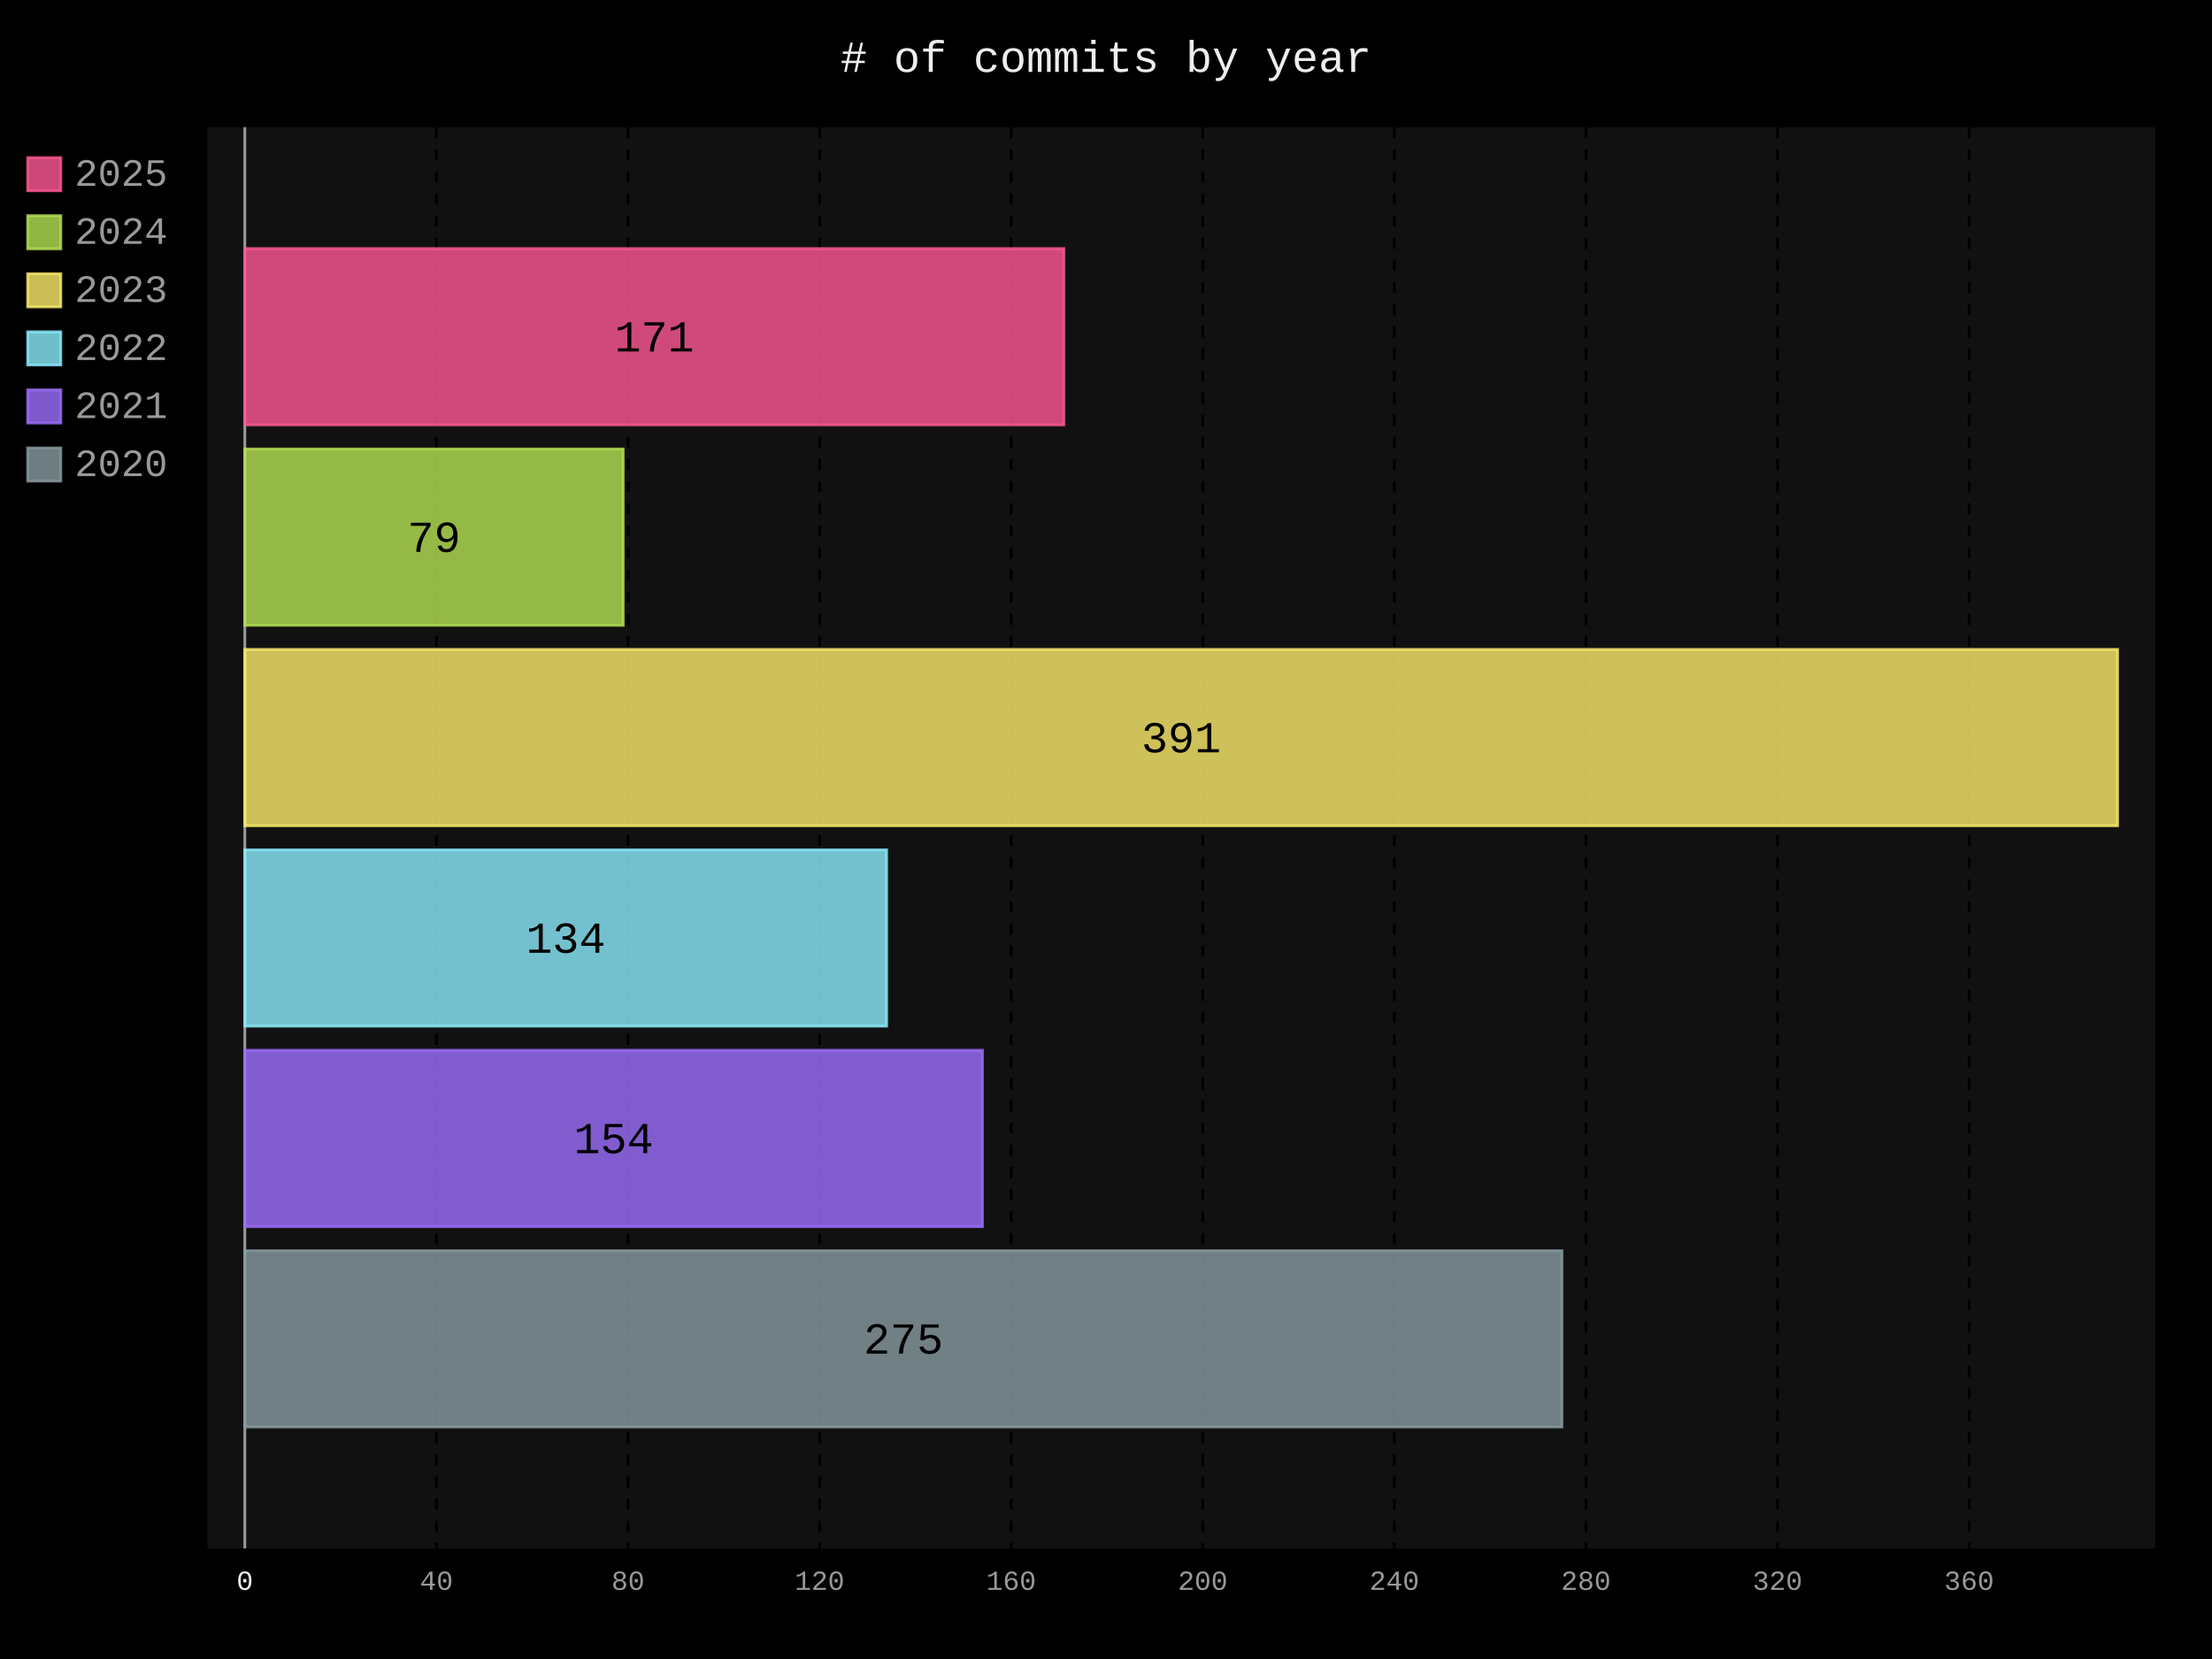
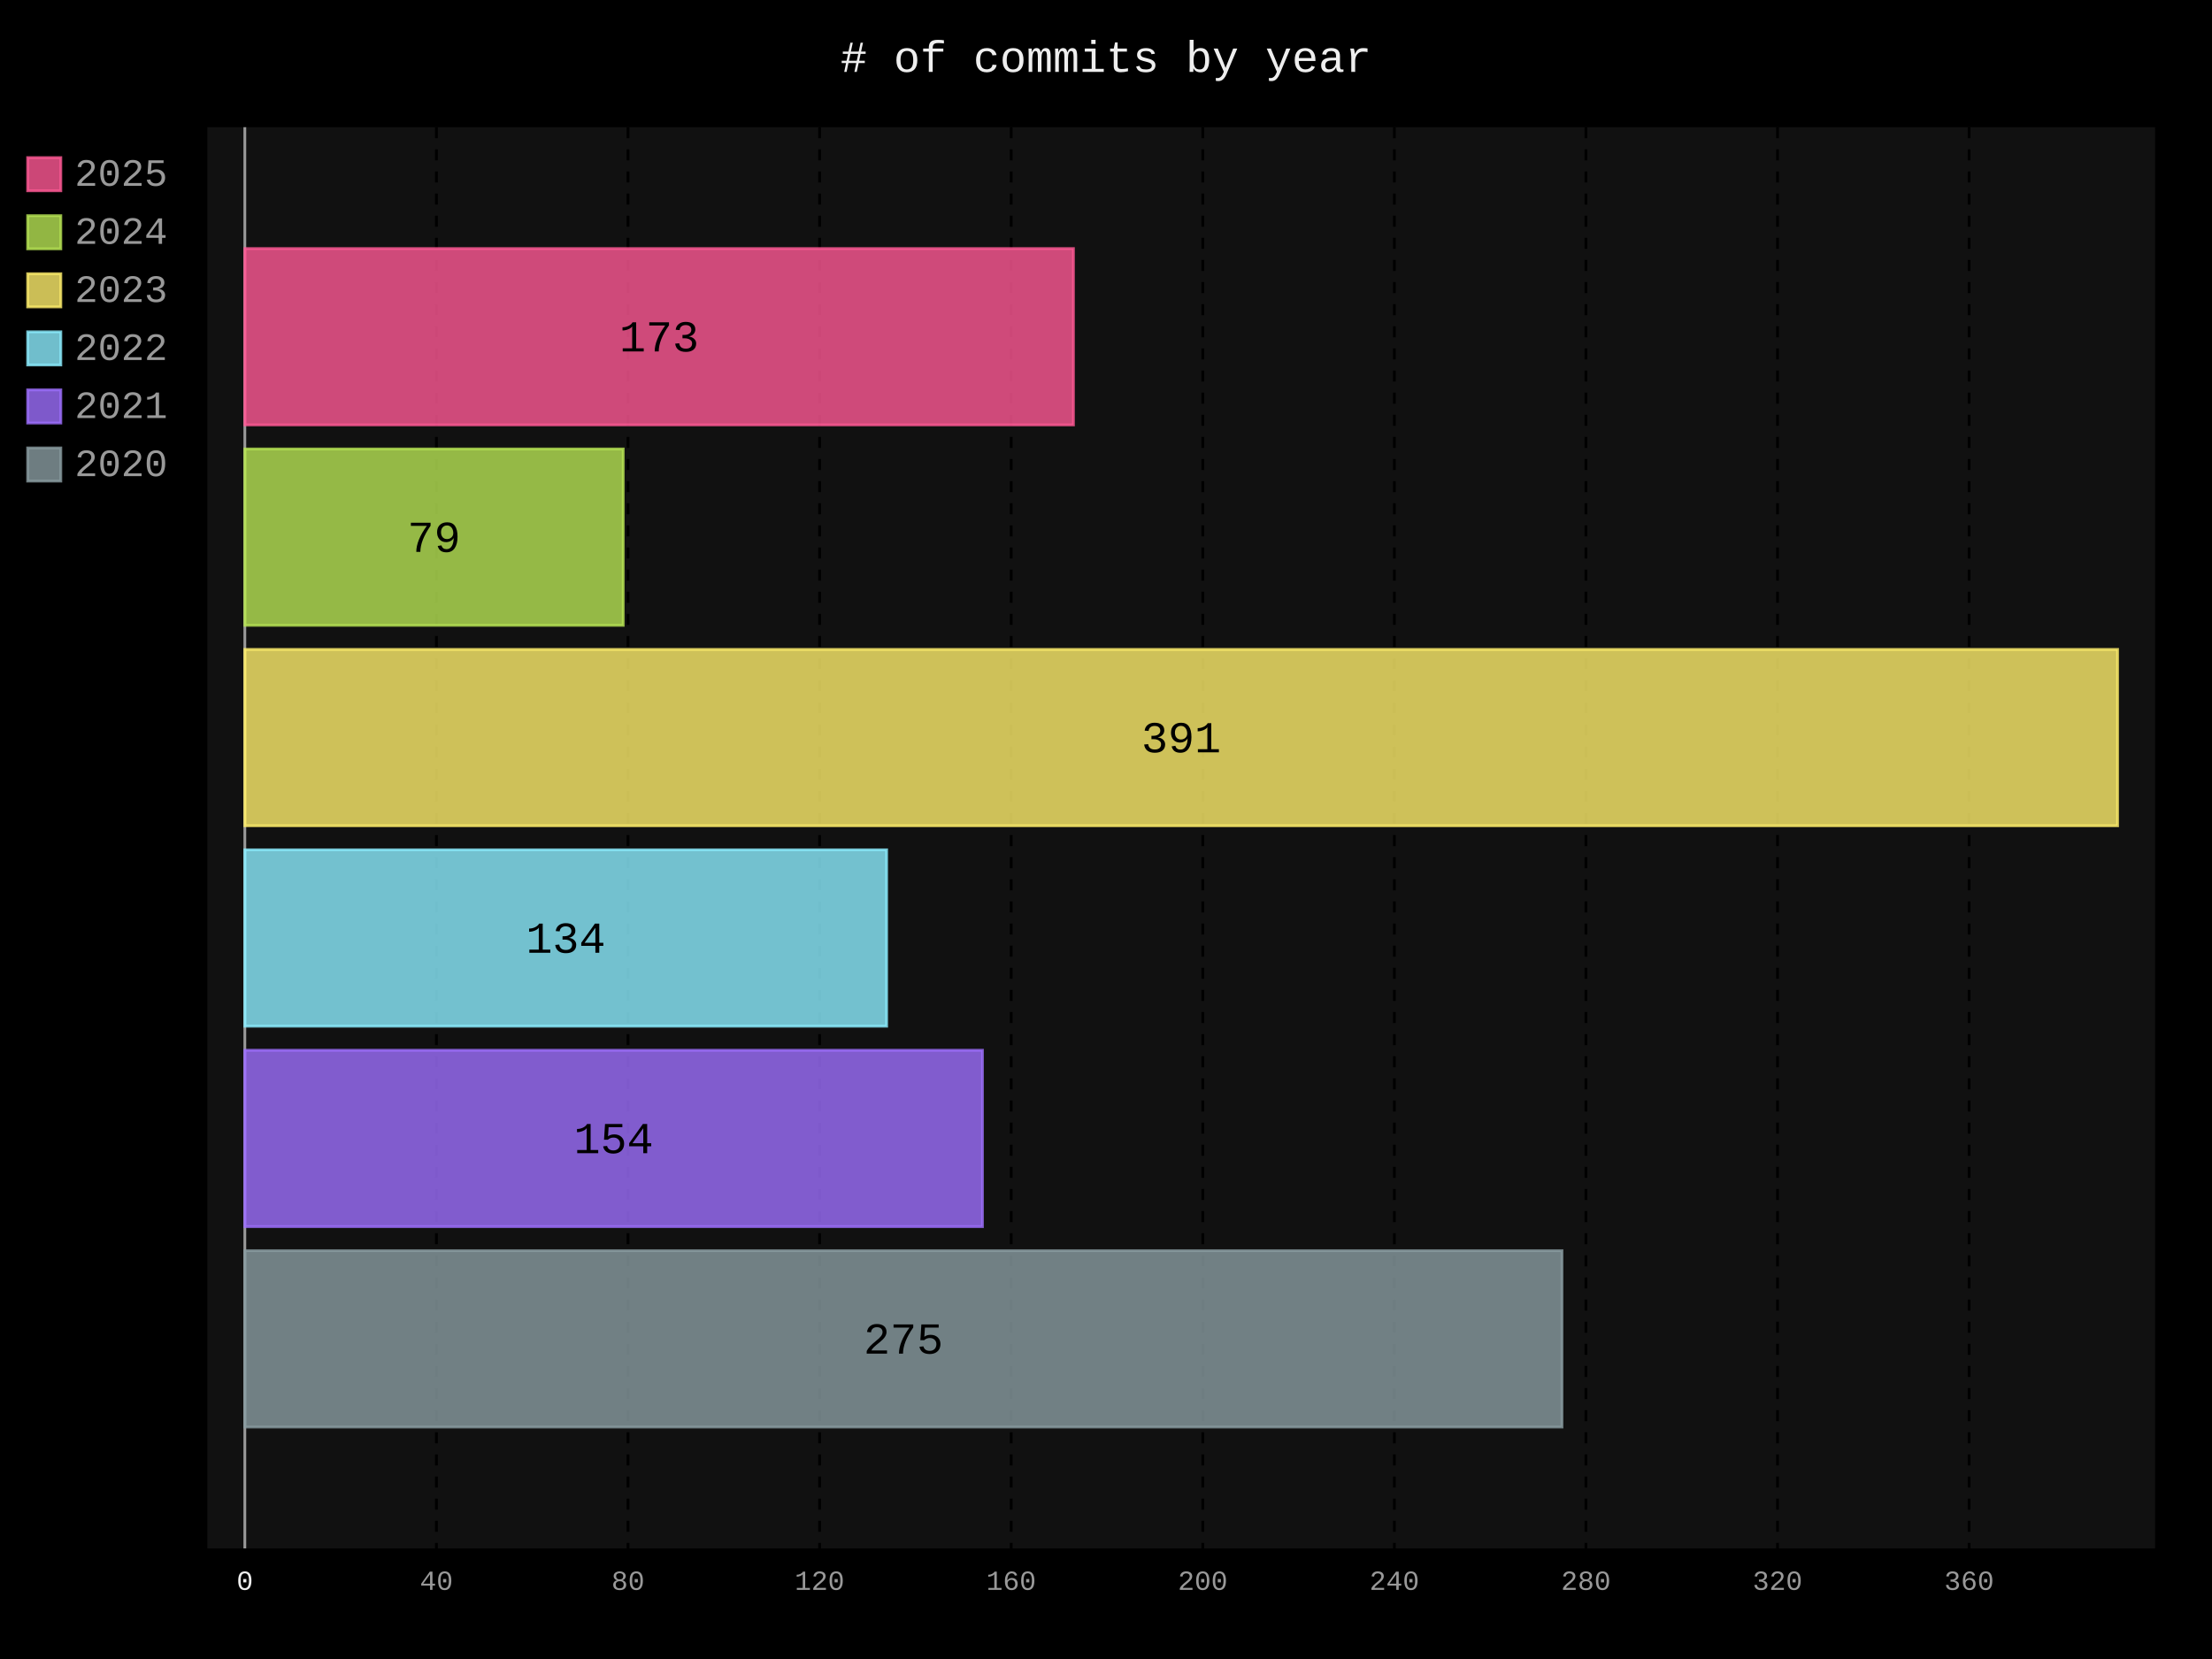
- <svg xmlns="http://www.w3.org/2000/svg" id="chart-2070c3b2-7b46-4531-bfed-f76c6accbffe" class="pygal-chart" viewBox="0 0 800 600">
+ <svg xmlns="http://www.w3.org/2000/svg" id="chart-3e0e9755-86fa-445b-8673-77f1da4039f7" class="pygal-chart" viewBox="0 0 800 600">
  <defs>
-     <style type="text/css">#chart-2070c3b2-7b46-4531-bfed-f76c6accbffe{-webkit-user-select:none;-webkit-font-smoothing:antialiased;font-family:Consolas,"Liberation Mono",Menlo,Courier,monospace}#chart-2070c3b2-7b46-4531-bfed-f76c6accbffe .title{font-family:Consolas,"Liberation Mono",Menlo,Courier,monospace;font-size:16px}#chart-2070c3b2-7b46-4531-bfed-f76c6accbffe .legends .legend text{font-family:Consolas,"Liberation Mono",Menlo,Courier,monospace;font-size:14px}#chart-2070c3b2-7b46-4531-bfed-f76c6accbffe .axis text{font-family:Consolas,"Liberation Mono",Menlo,Courier,monospace;font-size:10px}#chart-2070c3b2-7b46-4531-bfed-f76c6accbffe .axis text.major{font-family:Consolas,"Liberation Mono",Menlo,Courier,monospace;font-size:10px}#chart-2070c3b2-7b46-4531-bfed-f76c6accbffe .text-overlay text.value{font-family:Consolas,"Liberation Mono",Menlo,Courier,monospace;font-size:16px}#chart-2070c3b2-7b46-4531-bfed-f76c6accbffe .text-overlay text.label{font-family:Consolas,"Liberation Mono",Menlo,Courier,monospace;font-size:10px}#chart-2070c3b2-7b46-4531-bfed-f76c6accbffe .tooltip{font-family:Consolas,"Liberation Mono",Menlo,Courier,monospace;font-size:14px}#chart-2070c3b2-7b46-4531-bfed-f76c6accbffe text.no_data{font-family:Consolas,"Liberation Mono",Menlo,Courier,monospace;font-size:64px}
- #chart-2070c3b2-7b46-4531-bfed-f76c6accbffe{background-color:black}#chart-2070c3b2-7b46-4531-bfed-f76c6accbffe path,#chart-2070c3b2-7b46-4531-bfed-f76c6accbffe line,#chart-2070c3b2-7b46-4531-bfed-f76c6accbffe rect,#chart-2070c3b2-7b46-4531-bfed-f76c6accbffe circle{-webkit-transition:250ms;-moz-transition:250ms;transition:250ms}#chart-2070c3b2-7b46-4531-bfed-f76c6accbffe .graph &gt; .background{fill:black}#chart-2070c3b2-7b46-4531-bfed-f76c6accbffe .plot &gt; .background{fill:#111}#chart-2070c3b2-7b46-4531-bfed-f76c6accbffe .graph{fill:#999}#chart-2070c3b2-7b46-4531-bfed-f76c6accbffe text.no_data{fill:#eee}#chart-2070c3b2-7b46-4531-bfed-f76c6accbffe .title{fill:#eee}#chart-2070c3b2-7b46-4531-bfed-f76c6accbffe .legends .legend text{fill:#999}#chart-2070c3b2-7b46-4531-bfed-f76c6accbffe .legends .legend:hover text{fill:#eee}#chart-2070c3b2-7b46-4531-bfed-f76c6accbffe .axis .line{stroke:#eee}#chart-2070c3b2-7b46-4531-bfed-f76c6accbffe .axis .guide.line{stroke:#555}#chart-2070c3b2-7b46-4531-bfed-f76c6accbffe .axis .major.line{stroke:#999}#chart-2070c3b2-7b46-4531-bfed-f76c6accbffe .axis text.major{fill:#eee}#chart-2070c3b2-7b46-4531-bfed-f76c6accbffe .axis.y .guides:hover .guide.line,#chart-2070c3b2-7b46-4531-bfed-f76c6accbffe .line-graph .axis.x .guides:hover .guide.line,#chart-2070c3b2-7b46-4531-bfed-f76c6accbffe .stackedline-graph .axis.x .guides:hover .guide.line,#chart-2070c3b2-7b46-4531-bfed-f76c6accbffe .xy-graph .axis.x .guides:hover .guide.line{stroke:#eee}#chart-2070c3b2-7b46-4531-bfed-f76c6accbffe .axis .guides:hover text{fill:#eee}#chart-2070c3b2-7b46-4531-bfed-f76c6accbffe .reactive{fill-opacity:.8;stroke-opacity:.8;stroke-width:1}#chart-2070c3b2-7b46-4531-bfed-f76c6accbffe .ci{stroke:#999}#chart-2070c3b2-7b46-4531-bfed-f76c6accbffe .reactive.active,#chart-2070c3b2-7b46-4531-bfed-f76c6accbffe .active .reactive{fill-opacity:.4;stroke-opacity:.9;stroke-width:4}#chart-2070c3b2-7b46-4531-bfed-f76c6accbffe .ci .reactive.active{stroke-width:1.5}#chart-2070c3b2-7b46-4531-bfed-f76c6accbffe .series text{fill:#eee}#chart-2070c3b2-7b46-4531-bfed-f76c6accbffe .tooltip rect{fill:#111;stroke:#eee;-webkit-transition:opacity 250ms;-moz-transition:opacity 250ms;transition:opacity 250ms}#chart-2070c3b2-7b46-4531-bfed-f76c6accbffe .tooltip .label{fill:#999}#chart-2070c3b2-7b46-4531-bfed-f76c6accbffe .tooltip .label{fill:#999}#chart-2070c3b2-7b46-4531-bfed-f76c6accbffe .tooltip .legend{font-size:.8em;fill:#555}#chart-2070c3b2-7b46-4531-bfed-f76c6accbffe .tooltip .x_label{font-size:.6em;fill:#eee}#chart-2070c3b2-7b46-4531-bfed-f76c6accbffe .tooltip .xlink{font-size:.5em;text-decoration:underline}#chart-2070c3b2-7b46-4531-bfed-f76c6accbffe .tooltip .value{font-size:1.5em}#chart-2070c3b2-7b46-4531-bfed-f76c6accbffe .bound{font-size:.5em}#chart-2070c3b2-7b46-4531-bfed-f76c6accbffe .max-value{font-size:.75em;fill:#555}#chart-2070c3b2-7b46-4531-bfed-f76c6accbffe .map-element{fill:#111;stroke:#555 !important}#chart-2070c3b2-7b46-4531-bfed-f76c6accbffe .map-element .reactive{fill-opacity:inherit;stroke-opacity:inherit}#chart-2070c3b2-7b46-4531-bfed-f76c6accbffe .color-0,#chart-2070c3b2-7b46-4531-bfed-f76c6accbffe .color-0 a:visited{stroke:#ff5995;fill:#ff5995}#chart-2070c3b2-7b46-4531-bfed-f76c6accbffe .color-1,#chart-2070c3b2-7b46-4531-bfed-f76c6accbffe .color-1 a:visited{stroke:#b6e354;fill:#b6e354}#chart-2070c3b2-7b46-4531-bfed-f76c6accbffe .color-2,#chart-2070c3b2-7b46-4531-bfed-f76c6accbffe .color-2 a:visited{stroke:#feed6c;fill:#feed6c}#chart-2070c3b2-7b46-4531-bfed-f76c6accbffe .color-3,#chart-2070c3b2-7b46-4531-bfed-f76c6accbffe .color-3 a:visited{stroke:#8cedff;fill:#8cedff}#chart-2070c3b2-7b46-4531-bfed-f76c6accbffe .color-4,#chart-2070c3b2-7b46-4531-bfed-f76c6accbffe .color-4 a:visited{stroke:#9e6ffe;fill:#9e6ffe}#chart-2070c3b2-7b46-4531-bfed-f76c6accbffe .color-5,#chart-2070c3b2-7b46-4531-bfed-f76c6accbffe .color-5 a:visited{stroke:#899ca1;fill:#899ca1}#chart-2070c3b2-7b46-4531-bfed-f76c6accbffe .text-overlay .color-0 text{fill:black}#chart-2070c3b2-7b46-4531-bfed-f76c6accbffe .text-overlay .color-1 text{fill:black}#chart-2070c3b2-7b46-4531-bfed-f76c6accbffe .text-overlay .color-2 text{fill:black}#chart-2070c3b2-7b46-4531-bfed-f76c6accbffe .text-overlay .color-3 text{fill:black}#chart-2070c3b2-7b46-4531-bfed-f76c6accbffe .text-overlay .color-4 text{fill:black}#chart-2070c3b2-7b46-4531-bfed-f76c6accbffe .text-overlay .color-5 text{fill:black}
- #chart-2070c3b2-7b46-4531-bfed-f76c6accbffe text.no_data{text-anchor:middle}#chart-2070c3b2-7b46-4531-bfed-f76c6accbffe .guide.line{fill:none}#chart-2070c3b2-7b46-4531-bfed-f76c6accbffe .centered{text-anchor:middle}#chart-2070c3b2-7b46-4531-bfed-f76c6accbffe .title{text-anchor:middle}#chart-2070c3b2-7b46-4531-bfed-f76c6accbffe .legends .legend text{fill-opacity:1}#chart-2070c3b2-7b46-4531-bfed-f76c6accbffe .axis.x text{text-anchor:middle}#chart-2070c3b2-7b46-4531-bfed-f76c6accbffe .axis.x:not(.web) text[transform]{text-anchor:start}#chart-2070c3b2-7b46-4531-bfed-f76c6accbffe .axis.x:not(.web) text[transform].backwards{text-anchor:end}#chart-2070c3b2-7b46-4531-bfed-f76c6accbffe .axis.y text{text-anchor:end}#chart-2070c3b2-7b46-4531-bfed-f76c6accbffe .axis.y text[transform].backwards{text-anchor:start}#chart-2070c3b2-7b46-4531-bfed-f76c6accbffe .axis.y2 text{text-anchor:start}#chart-2070c3b2-7b46-4531-bfed-f76c6accbffe .axis.y2 text[transform].backwards{text-anchor:end}#chart-2070c3b2-7b46-4531-bfed-f76c6accbffe .axis .guide.line{stroke-dasharray:4,4;stroke:black}#chart-2070c3b2-7b46-4531-bfed-f76c6accbffe .axis .major.guide.line{stroke-dasharray:6,6;stroke:black}#chart-2070c3b2-7b46-4531-bfed-f76c6accbffe .horizontal .axis.y .guide.line,#chart-2070c3b2-7b46-4531-bfed-f76c6accbffe .horizontal .axis.y2 .guide.line,#chart-2070c3b2-7b46-4531-bfed-f76c6accbffe .vertical .axis.x .guide.line{opacity:0}#chart-2070c3b2-7b46-4531-bfed-f76c6accbffe .horizontal .axis.always_show .guide.line,#chart-2070c3b2-7b46-4531-bfed-f76c6accbffe .vertical .axis.always_show .guide.line{opacity:1 !important}#chart-2070c3b2-7b46-4531-bfed-f76c6accbffe .axis.y .guides:hover .guide.line,#chart-2070c3b2-7b46-4531-bfed-f76c6accbffe .axis.y2 .guides:hover .guide.line,#chart-2070c3b2-7b46-4531-bfed-f76c6accbffe .axis.x .guides:hover .guide.line{opacity:1}#chart-2070c3b2-7b46-4531-bfed-f76c6accbffe .axis .guides:hover text{opacity:1}#chart-2070c3b2-7b46-4531-bfed-f76c6accbffe .nofill{fill:none}#chart-2070c3b2-7b46-4531-bfed-f76c6accbffe .subtle-fill{fill-opacity:.2}#chart-2070c3b2-7b46-4531-bfed-f76c6accbffe .dot{stroke-width:1px;fill-opacity:1;stroke-opacity:1}#chart-2070c3b2-7b46-4531-bfed-f76c6accbffe .dot.active{stroke-width:5px}#chart-2070c3b2-7b46-4531-bfed-f76c6accbffe .dot.negative{fill:transparent}#chart-2070c3b2-7b46-4531-bfed-f76c6accbffe text,#chart-2070c3b2-7b46-4531-bfed-f76c6accbffe tspan{stroke:none !important}#chart-2070c3b2-7b46-4531-bfed-f76c6accbffe .series text.active{opacity:1}#chart-2070c3b2-7b46-4531-bfed-f76c6accbffe .tooltip rect{fill-opacity:.95;stroke-width:.5}#chart-2070c3b2-7b46-4531-bfed-f76c6accbffe .tooltip text{fill-opacity:1}#chart-2070c3b2-7b46-4531-bfed-f76c6accbffe .showable{visibility:hidden}#chart-2070c3b2-7b46-4531-bfed-f76c6accbffe .showable.shown{visibility:visible}#chart-2070c3b2-7b46-4531-bfed-f76c6accbffe .gauge-background{fill:rgba(229,229,229,1);stroke:none}#chart-2070c3b2-7b46-4531-bfed-f76c6accbffe .bg-lines{stroke:black;stroke-width:2px}</style>
+     <style type="text/css">#chart-3e0e9755-86fa-445b-8673-77f1da4039f7{-webkit-user-select:none;-webkit-font-smoothing:antialiased;font-family:Consolas,"Liberation Mono",Menlo,Courier,monospace}#chart-3e0e9755-86fa-445b-8673-77f1da4039f7 .title{font-family:Consolas,"Liberation Mono",Menlo,Courier,monospace;font-size:16px}#chart-3e0e9755-86fa-445b-8673-77f1da4039f7 .legends .legend text{font-family:Consolas,"Liberation Mono",Menlo,Courier,monospace;font-size:14px}#chart-3e0e9755-86fa-445b-8673-77f1da4039f7 .axis text{font-family:Consolas,"Liberation Mono",Menlo,Courier,monospace;font-size:10px}#chart-3e0e9755-86fa-445b-8673-77f1da4039f7 .axis text.major{font-family:Consolas,"Liberation Mono",Menlo,Courier,monospace;font-size:10px}#chart-3e0e9755-86fa-445b-8673-77f1da4039f7 .text-overlay text.value{font-family:Consolas,"Liberation Mono",Menlo,Courier,monospace;font-size:16px}#chart-3e0e9755-86fa-445b-8673-77f1da4039f7 .text-overlay text.label{font-family:Consolas,"Liberation Mono",Menlo,Courier,monospace;font-size:10px}#chart-3e0e9755-86fa-445b-8673-77f1da4039f7 .tooltip{font-family:Consolas,"Liberation Mono",Menlo,Courier,monospace;font-size:14px}#chart-3e0e9755-86fa-445b-8673-77f1da4039f7 text.no_data{font-family:Consolas,"Liberation Mono",Menlo,Courier,monospace;font-size:64px}
+ #chart-3e0e9755-86fa-445b-8673-77f1da4039f7{background-color:black}#chart-3e0e9755-86fa-445b-8673-77f1da4039f7 path,#chart-3e0e9755-86fa-445b-8673-77f1da4039f7 line,#chart-3e0e9755-86fa-445b-8673-77f1da4039f7 rect,#chart-3e0e9755-86fa-445b-8673-77f1da4039f7 circle{-webkit-transition:250ms;-moz-transition:250ms;transition:250ms}#chart-3e0e9755-86fa-445b-8673-77f1da4039f7 .graph &gt; .background{fill:black}#chart-3e0e9755-86fa-445b-8673-77f1da4039f7 .plot &gt; .background{fill:#111}#chart-3e0e9755-86fa-445b-8673-77f1da4039f7 .graph{fill:#999}#chart-3e0e9755-86fa-445b-8673-77f1da4039f7 text.no_data{fill:#eee}#chart-3e0e9755-86fa-445b-8673-77f1da4039f7 .title{fill:#eee}#chart-3e0e9755-86fa-445b-8673-77f1da4039f7 .legends .legend text{fill:#999}#chart-3e0e9755-86fa-445b-8673-77f1da4039f7 .legends .legend:hover text{fill:#eee}#chart-3e0e9755-86fa-445b-8673-77f1da4039f7 .axis .line{stroke:#eee}#chart-3e0e9755-86fa-445b-8673-77f1da4039f7 .axis .guide.line{stroke:#555}#chart-3e0e9755-86fa-445b-8673-77f1da4039f7 .axis .major.line{stroke:#999}#chart-3e0e9755-86fa-445b-8673-77f1da4039f7 .axis text.major{fill:#eee}#chart-3e0e9755-86fa-445b-8673-77f1da4039f7 .axis.y .guides:hover .guide.line,#chart-3e0e9755-86fa-445b-8673-77f1da4039f7 .line-graph .axis.x .guides:hover .guide.line,#chart-3e0e9755-86fa-445b-8673-77f1da4039f7 .stackedline-graph .axis.x .guides:hover .guide.line,#chart-3e0e9755-86fa-445b-8673-77f1da4039f7 .xy-graph .axis.x .guides:hover .guide.line{stroke:#eee}#chart-3e0e9755-86fa-445b-8673-77f1da4039f7 .axis .guides:hover text{fill:#eee}#chart-3e0e9755-86fa-445b-8673-77f1da4039f7 .reactive{fill-opacity:.8;stroke-opacity:.8;stroke-width:1}#chart-3e0e9755-86fa-445b-8673-77f1da4039f7 .ci{stroke:#999}#chart-3e0e9755-86fa-445b-8673-77f1da4039f7 .reactive.active,#chart-3e0e9755-86fa-445b-8673-77f1da4039f7 .active .reactive{fill-opacity:.4;stroke-opacity:.9;stroke-width:4}#chart-3e0e9755-86fa-445b-8673-77f1da4039f7 .ci .reactive.active{stroke-width:1.5}#chart-3e0e9755-86fa-445b-8673-77f1da4039f7 .series text{fill:#eee}#chart-3e0e9755-86fa-445b-8673-77f1da4039f7 .tooltip rect{fill:#111;stroke:#eee;-webkit-transition:opacity 250ms;-moz-transition:opacity 250ms;transition:opacity 250ms}#chart-3e0e9755-86fa-445b-8673-77f1da4039f7 .tooltip .label{fill:#999}#chart-3e0e9755-86fa-445b-8673-77f1da4039f7 .tooltip .label{fill:#999}#chart-3e0e9755-86fa-445b-8673-77f1da4039f7 .tooltip .legend{font-size:.8em;fill:#555}#chart-3e0e9755-86fa-445b-8673-77f1da4039f7 .tooltip .x_label{font-size:.6em;fill:#eee}#chart-3e0e9755-86fa-445b-8673-77f1da4039f7 .tooltip .xlink{font-size:.5em;text-decoration:underline}#chart-3e0e9755-86fa-445b-8673-77f1da4039f7 .tooltip .value{font-size:1.5em}#chart-3e0e9755-86fa-445b-8673-77f1da4039f7 .bound{font-size:.5em}#chart-3e0e9755-86fa-445b-8673-77f1da4039f7 .max-value{font-size:.75em;fill:#555}#chart-3e0e9755-86fa-445b-8673-77f1da4039f7 .map-element{fill:#111;stroke:#555 !important}#chart-3e0e9755-86fa-445b-8673-77f1da4039f7 .map-element .reactive{fill-opacity:inherit;stroke-opacity:inherit}#chart-3e0e9755-86fa-445b-8673-77f1da4039f7 .color-0,#chart-3e0e9755-86fa-445b-8673-77f1da4039f7 .color-0 a:visited{stroke:#ff5995;fill:#ff5995}#chart-3e0e9755-86fa-445b-8673-77f1da4039f7 .color-1,#chart-3e0e9755-86fa-445b-8673-77f1da4039f7 .color-1 a:visited{stroke:#b6e354;fill:#b6e354}#chart-3e0e9755-86fa-445b-8673-77f1da4039f7 .color-2,#chart-3e0e9755-86fa-445b-8673-77f1da4039f7 .color-2 a:visited{stroke:#feed6c;fill:#feed6c}#chart-3e0e9755-86fa-445b-8673-77f1da4039f7 .color-3,#chart-3e0e9755-86fa-445b-8673-77f1da4039f7 .color-3 a:visited{stroke:#8cedff;fill:#8cedff}#chart-3e0e9755-86fa-445b-8673-77f1da4039f7 .color-4,#chart-3e0e9755-86fa-445b-8673-77f1da4039f7 .color-4 a:visited{stroke:#9e6ffe;fill:#9e6ffe}#chart-3e0e9755-86fa-445b-8673-77f1da4039f7 .color-5,#chart-3e0e9755-86fa-445b-8673-77f1da4039f7 .color-5 a:visited{stroke:#899ca1;fill:#899ca1}#chart-3e0e9755-86fa-445b-8673-77f1da4039f7 .text-overlay .color-0 text{fill:black}#chart-3e0e9755-86fa-445b-8673-77f1da4039f7 .text-overlay .color-1 text{fill:black}#chart-3e0e9755-86fa-445b-8673-77f1da4039f7 .text-overlay .color-2 text{fill:black}#chart-3e0e9755-86fa-445b-8673-77f1da4039f7 .text-overlay .color-3 text{fill:black}#chart-3e0e9755-86fa-445b-8673-77f1da4039f7 .text-overlay .color-4 text{fill:black}#chart-3e0e9755-86fa-445b-8673-77f1da4039f7 .text-overlay .color-5 text{fill:black}
+ #chart-3e0e9755-86fa-445b-8673-77f1da4039f7 text.no_data{text-anchor:middle}#chart-3e0e9755-86fa-445b-8673-77f1da4039f7 .guide.line{fill:none}#chart-3e0e9755-86fa-445b-8673-77f1da4039f7 .centered{text-anchor:middle}#chart-3e0e9755-86fa-445b-8673-77f1da4039f7 .title{text-anchor:middle}#chart-3e0e9755-86fa-445b-8673-77f1da4039f7 .legends .legend text{fill-opacity:1}#chart-3e0e9755-86fa-445b-8673-77f1da4039f7 .axis.x text{text-anchor:middle}#chart-3e0e9755-86fa-445b-8673-77f1da4039f7 .axis.x:not(.web) text[transform]{text-anchor:start}#chart-3e0e9755-86fa-445b-8673-77f1da4039f7 .axis.x:not(.web) text[transform].backwards{text-anchor:end}#chart-3e0e9755-86fa-445b-8673-77f1da4039f7 .axis.y text{text-anchor:end}#chart-3e0e9755-86fa-445b-8673-77f1da4039f7 .axis.y text[transform].backwards{text-anchor:start}#chart-3e0e9755-86fa-445b-8673-77f1da4039f7 .axis.y2 text{text-anchor:start}#chart-3e0e9755-86fa-445b-8673-77f1da4039f7 .axis.y2 text[transform].backwards{text-anchor:end}#chart-3e0e9755-86fa-445b-8673-77f1da4039f7 .axis .guide.line{stroke-dasharray:4,4;stroke:black}#chart-3e0e9755-86fa-445b-8673-77f1da4039f7 .axis .major.guide.line{stroke-dasharray:6,6;stroke:black}#chart-3e0e9755-86fa-445b-8673-77f1da4039f7 .horizontal .axis.y .guide.line,#chart-3e0e9755-86fa-445b-8673-77f1da4039f7 .horizontal .axis.y2 .guide.line,#chart-3e0e9755-86fa-445b-8673-77f1da4039f7 .vertical .axis.x .guide.line{opacity:0}#chart-3e0e9755-86fa-445b-8673-77f1da4039f7 .horizontal .axis.always_show .guide.line,#chart-3e0e9755-86fa-445b-8673-77f1da4039f7 .vertical .axis.always_show .guide.line{opacity:1 !important}#chart-3e0e9755-86fa-445b-8673-77f1da4039f7 .axis.y .guides:hover .guide.line,#chart-3e0e9755-86fa-445b-8673-77f1da4039f7 .axis.y2 .guides:hover .guide.line,#chart-3e0e9755-86fa-445b-8673-77f1da4039f7 .axis.x .guides:hover .guide.line{opacity:1}#chart-3e0e9755-86fa-445b-8673-77f1da4039f7 .axis .guides:hover text{opacity:1}#chart-3e0e9755-86fa-445b-8673-77f1da4039f7 .nofill{fill:none}#chart-3e0e9755-86fa-445b-8673-77f1da4039f7 .subtle-fill{fill-opacity:.2}#chart-3e0e9755-86fa-445b-8673-77f1da4039f7 .dot{stroke-width:1px;fill-opacity:1;stroke-opacity:1}#chart-3e0e9755-86fa-445b-8673-77f1da4039f7 .dot.active{stroke-width:5px}#chart-3e0e9755-86fa-445b-8673-77f1da4039f7 .dot.negative{fill:transparent}#chart-3e0e9755-86fa-445b-8673-77f1da4039f7 text,#chart-3e0e9755-86fa-445b-8673-77f1da4039f7 tspan{stroke:none !important}#chart-3e0e9755-86fa-445b-8673-77f1da4039f7 .series text.active{opacity:1}#chart-3e0e9755-86fa-445b-8673-77f1da4039f7 .tooltip rect{fill-opacity:.95;stroke-width:.5}#chart-3e0e9755-86fa-445b-8673-77f1da4039f7 .tooltip text{fill-opacity:1}#chart-3e0e9755-86fa-445b-8673-77f1da4039f7 .showable{visibility:hidden}#chart-3e0e9755-86fa-445b-8673-77f1da4039f7 .showable.shown{visibility:visible}#chart-3e0e9755-86fa-445b-8673-77f1da4039f7 .gauge-background{fill:rgba(229,229,229,1);stroke:none}#chart-3e0e9755-86fa-445b-8673-77f1da4039f7 .bg-lines{stroke:black;stroke-width:2px}</style>
  </defs>
  <g class="graph horizontalbar-graph horizontal">
    <rect x="0" y="0" width="800" height="600" class="background" />
    <g transform="translate(75, 46)" class="plot">
      <rect x="0" y="0" width="704.4" height="514" class="background" />
      <g class="axis x always_show">
        <g class="guides">
          <path d="M13.546 0 v514" class="axis major line" />
          <text x="13.546" y="529.0" class="major">0</text>
        </g>
        <g class="guides">
          <path d="M82.836 0 v514" class="guide line" />
          <text x="82.836" y="529.0" class="">40</text>
        </g>
        <g class="guides">
          <path d="M152.126 0 v514" class="guide line" />
          <text x="152.126" y="529.0" class="">80</text>
        </g>
        <g class="guides">
          <path d="M221.416 0 v514" class="guide line" />
          <text x="221.416" y="529.0" class="">120</text>
        </g>
        <g class="guides">
          <path d="M290.705 0 v514" class="guide line" />
          <text x="290.705" y="529.0" class="">160</text>
        </g>
        <g class="guides">
          <path d="M359.995 0 v514" class="guide line" />
          <text x="359.995" y="529.0" class="">200</text>
        </g>
        <g class="guides">
          <path d="M429.285 0 v514" class="guide line" />
          <text x="429.285" y="529.0" class="">240</text>
        </g>
        <g class="guides">
          <path d="M498.575 0 v514" class="guide line" />
          <text x="498.575" y="529.0" class="">280</text>
        </g>
        <g class="guides">
          <path d="M567.864 0 v514" class="guide line" />
          <text x="567.864" y="529.0" class="">320</text>
        </g>
        <g class="guides">
          <path d="M637.154 0 v514" class="guide line" />
          <text x="637.154" y="529.0" class="">360</text>
        </g>
      </g>
      <g class="series serie-5 color-5">
        <g class="bars">
          <g class="bar">
            <rect x="13.546" y="406.324" rx="0" ry="0" width="476.367" height="63.789" class="rect reactive tooltip-trigger" />
          </g>
        </g>
      </g>
      <g class="series serie-4 color-4">
        <g class="bars">
          <g class="bar">
            <rect x="13.546" y="333.836" rx="0" ry="0" width="266.766" height="63.789" class="rect reactive tooltip-trigger" />
          </g>
        </g>
      </g>
      <g class="series serie-3 color-3">
        <g class="bars">
          <g class="bar">
            <rect x="13.546" y="261.349" rx="0" ry="0" width="232.121" height="63.789" class="rect reactive tooltip-trigger" />
          </g>
        </g>
      </g>
      <g class="series serie-2 color-2">
        <g class="bars">
          <g class="bar">
            <rect x="13.546" y="188.862" rx="0" ry="0" width="677.308" height="63.789" class="rect reactive tooltip-trigger" />
          </g>
        </g>
      </g>
      <g class="series serie-1 color-1">
        <g class="bars">
          <g class="bar">
            <rect x="13.546" y="116.375" rx="0" ry="0" width="136.847" height="63.789" class="rect reactive tooltip-trigger" />
          </g>
        </g>
      </g>
      <g class="series serie-0 color-0">
        <g class="bars">
          <g class="bar">
-             <rect x="13.546" y="43.888" rx="0" ry="0" width="296.214" height="63.789" class="rect reactive tooltip-trigger" />
+             <rect x="13.546" y="43.888" rx="0" ry="0" width="299.678" height="63.789" class="rect reactive tooltip-trigger" />
          </g>
        </g>
      </g>
    </g>
    <g class="titles">
      <text x="400.0" y="26" class="title plot_title"># of commits by year</text>
    </g>
    <g transform="translate(75, 46)" class="plot overlay">
      <g class="series serie-5 color-5" />
      <g class="series serie-4 color-4" />
      <g class="series serie-3 color-3" />
      <g class="series serie-2 color-2" />
      <g class="series serie-1 color-1" />
      <g class="series serie-0 color-0" />
    </g>
    <g transform="translate(75, 46)" class="plot text-overlay">
      <g class="series serie-5 color-5">
        <text text-anchor="middle" x="251.73" y="443.551" class="value">275</text>
      </g>
      <g class="series serie-4 color-4">
        <text text-anchor="middle" x="146.929" y="371.064" class="value">154</text>
      </g>
      <g class="series serie-3 color-3">
        <text text-anchor="middle" x="129.607" y="298.577" class="value">134</text>
      </g>
      <g class="series serie-2 color-2">
        <text text-anchor="middle" x="352.2" y="226.09" class="value">391</text>
      </g>
      <g class="series serie-1 color-1">
        <text text-anchor="middle" x="81.97" y="153.603" class="value">79</text>
      </g>
      <g class="series serie-0 color-0">
-         <text text-anchor="middle" x="161.653" y="81.115" class="value">171</text>
+         <text text-anchor="middle" x="163.385" y="81.115" class="value">173</text>
      </g>
    </g>
    <g transform="translate(75, 46)" class="plot tooltip-overlay">
      <g transform="translate(0 0)" style="opacity: 0" class="tooltip">
        <rect rx="0" ry="0" width="0" height="0" class="tooltip-box" />
        <g class="text" />
      </g>
    </g>
    <g transform="translate(10, 56)" class="legends">
      <g id="activate-serie-0" class="legend reactive activate-serie">
        <rect x="0.0" y="1.0" width="12" height="12" class="color-0 reactive" />
        <text x="17.0" y="11.2">2025</text>
      </g>
      <g id="activate-serie-1" class="legend reactive activate-serie">
        <rect x="0.0" y="22.0" width="12" height="12" class="color-1 reactive" />
        <text x="17.0" y="32.2">2024</text>
      </g>
      <g id="activate-serie-2" class="legend reactive activate-serie">
        <rect x="0.0" y="43.0" width="12" height="12" class="color-2 reactive" />
        <text x="17.0" y="53.2">2023</text>
      </g>
      <g id="activate-serie-3" class="legend reactive activate-serie">
        <rect x="0.0" y="64.0" width="12" height="12" class="color-3 reactive" />
        <text x="17.0" y="74.2">2022</text>
      </g>
      <g id="activate-serie-4" class="legend reactive activate-serie">
        <rect x="0.0" y="85.0" width="12" height="12" class="color-4 reactive" />
        <text x="17.0" y="95.2">2021</text>
      </g>
      <g id="activate-serie-5" class="legend reactive activate-serie">
        <rect x="0.0" y="106.0" width="12" height="12" class="color-5 reactive" />
        <text x="17.0" y="116.2">2020</text>
      </g>
    </g>
    <g transform="translate(790, 56)" class="legends" />
  </g>
</svg>
